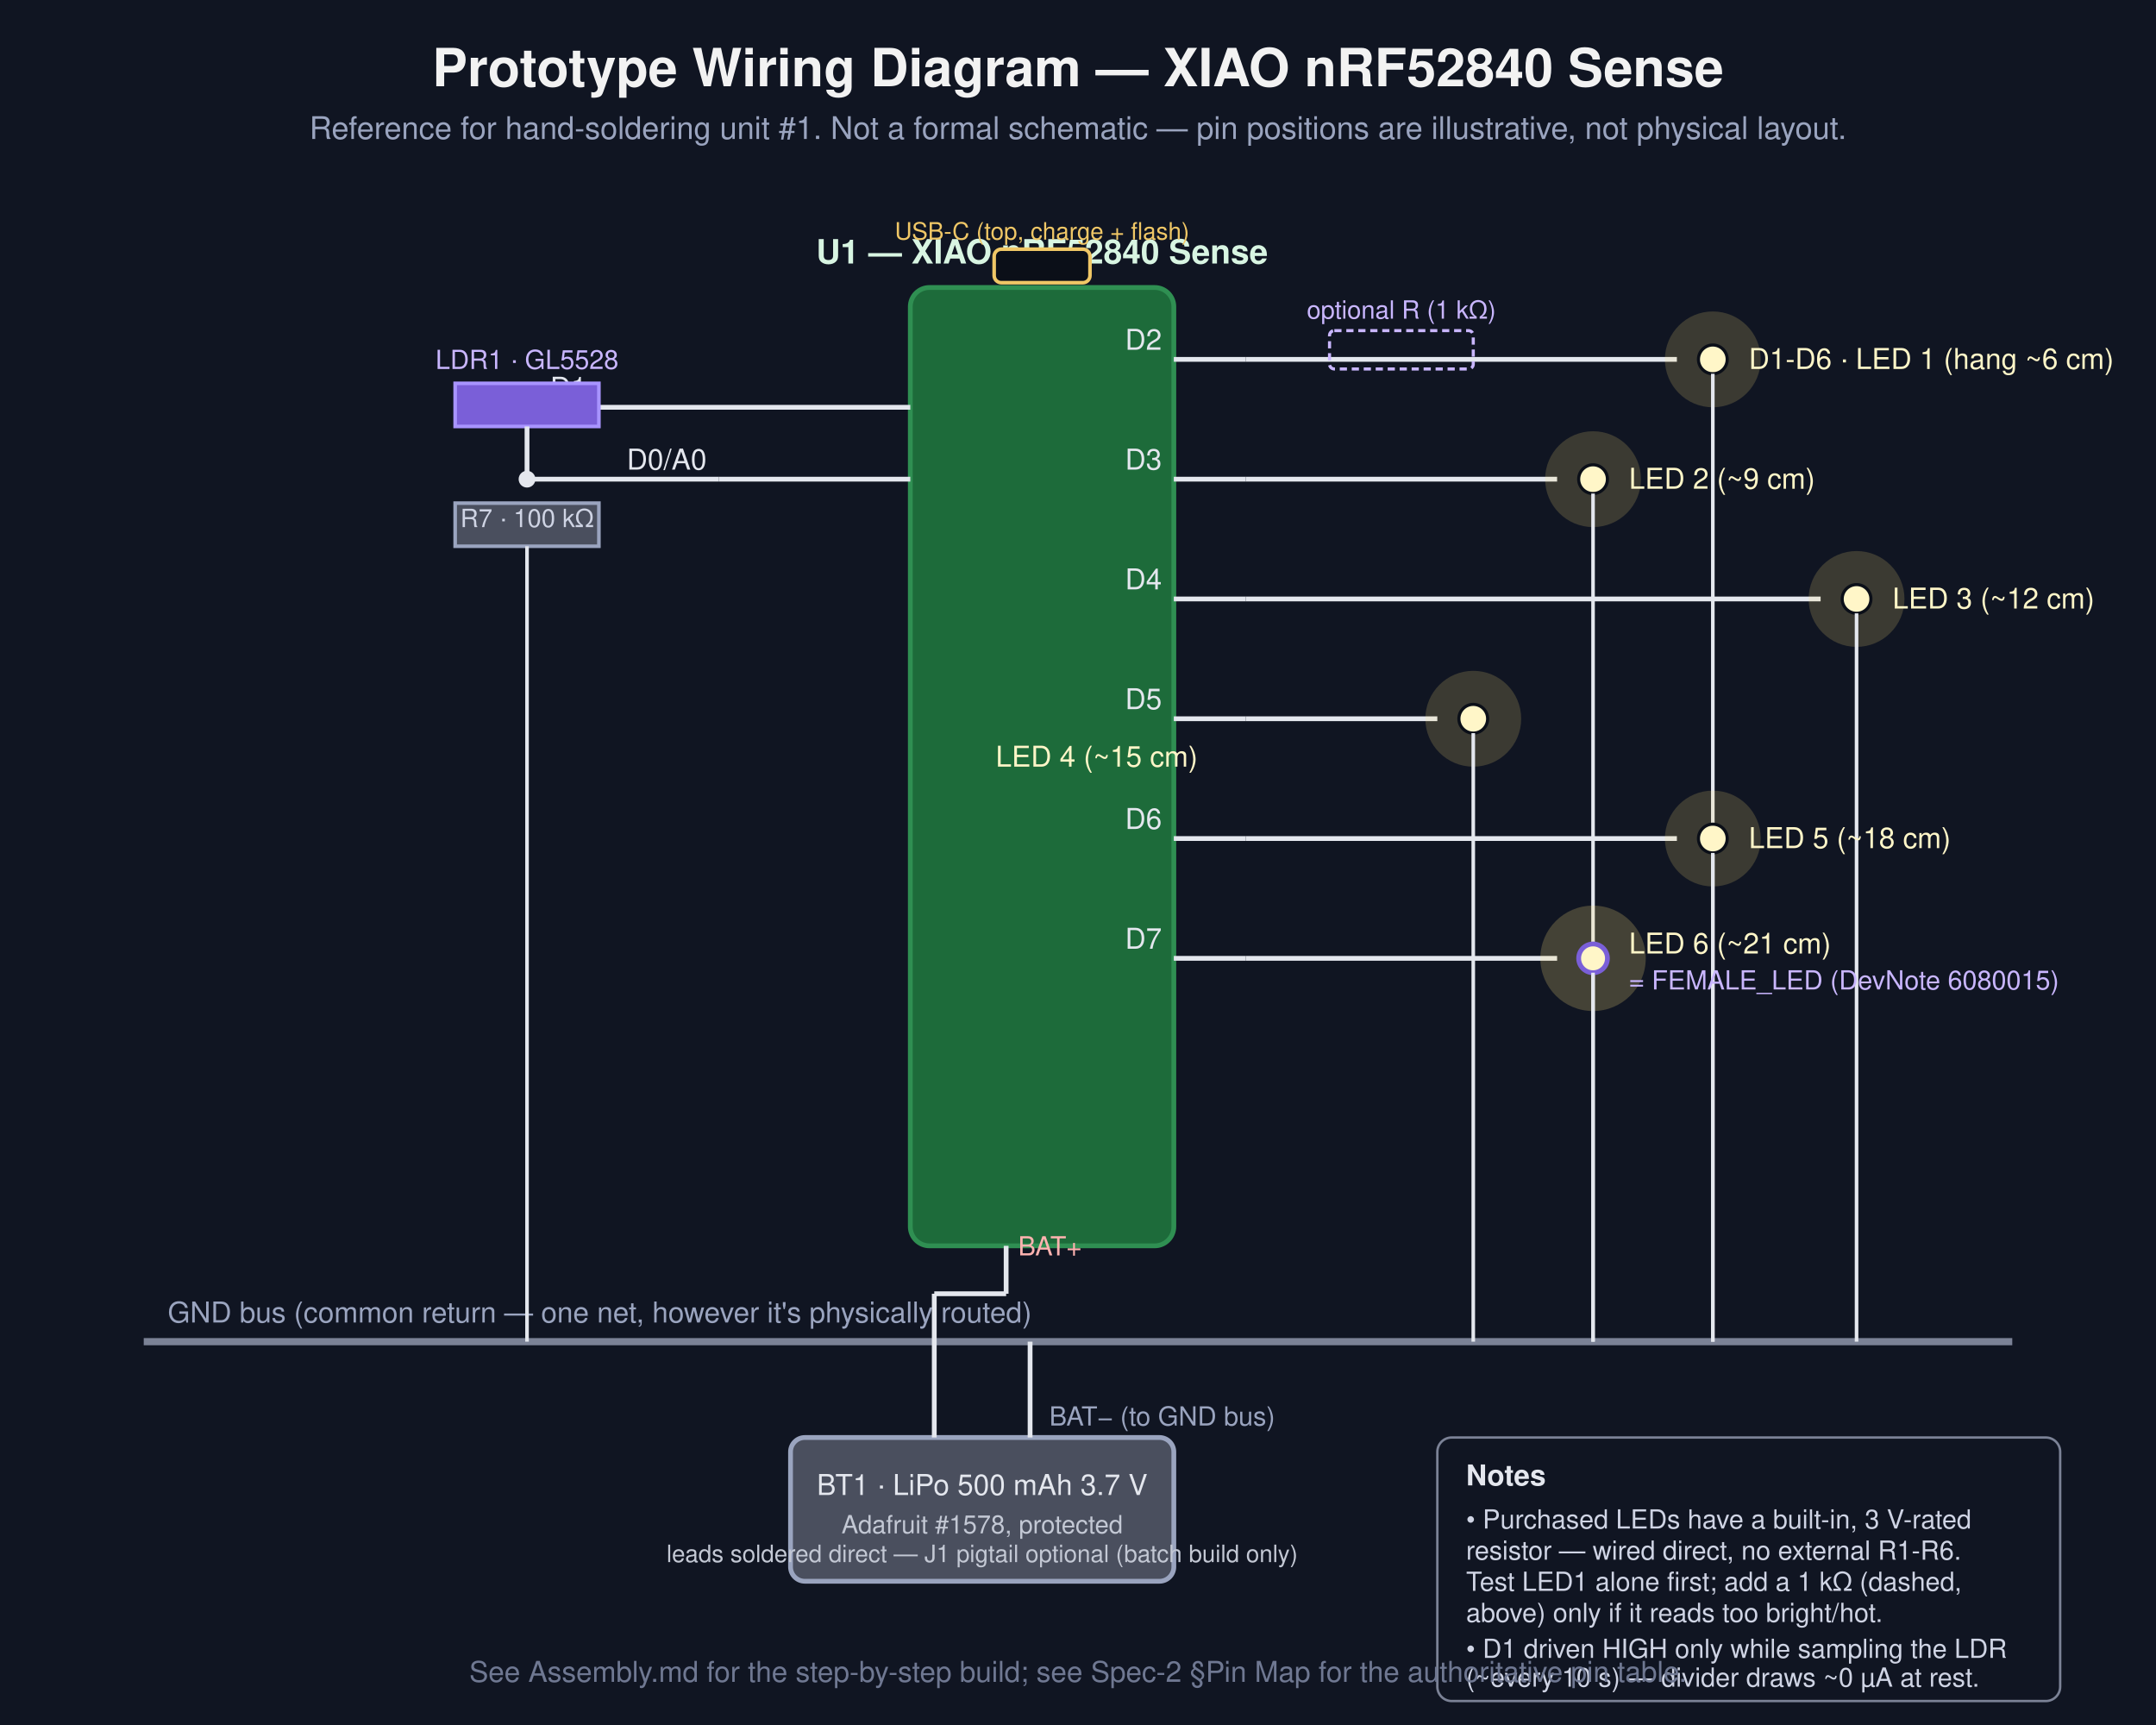
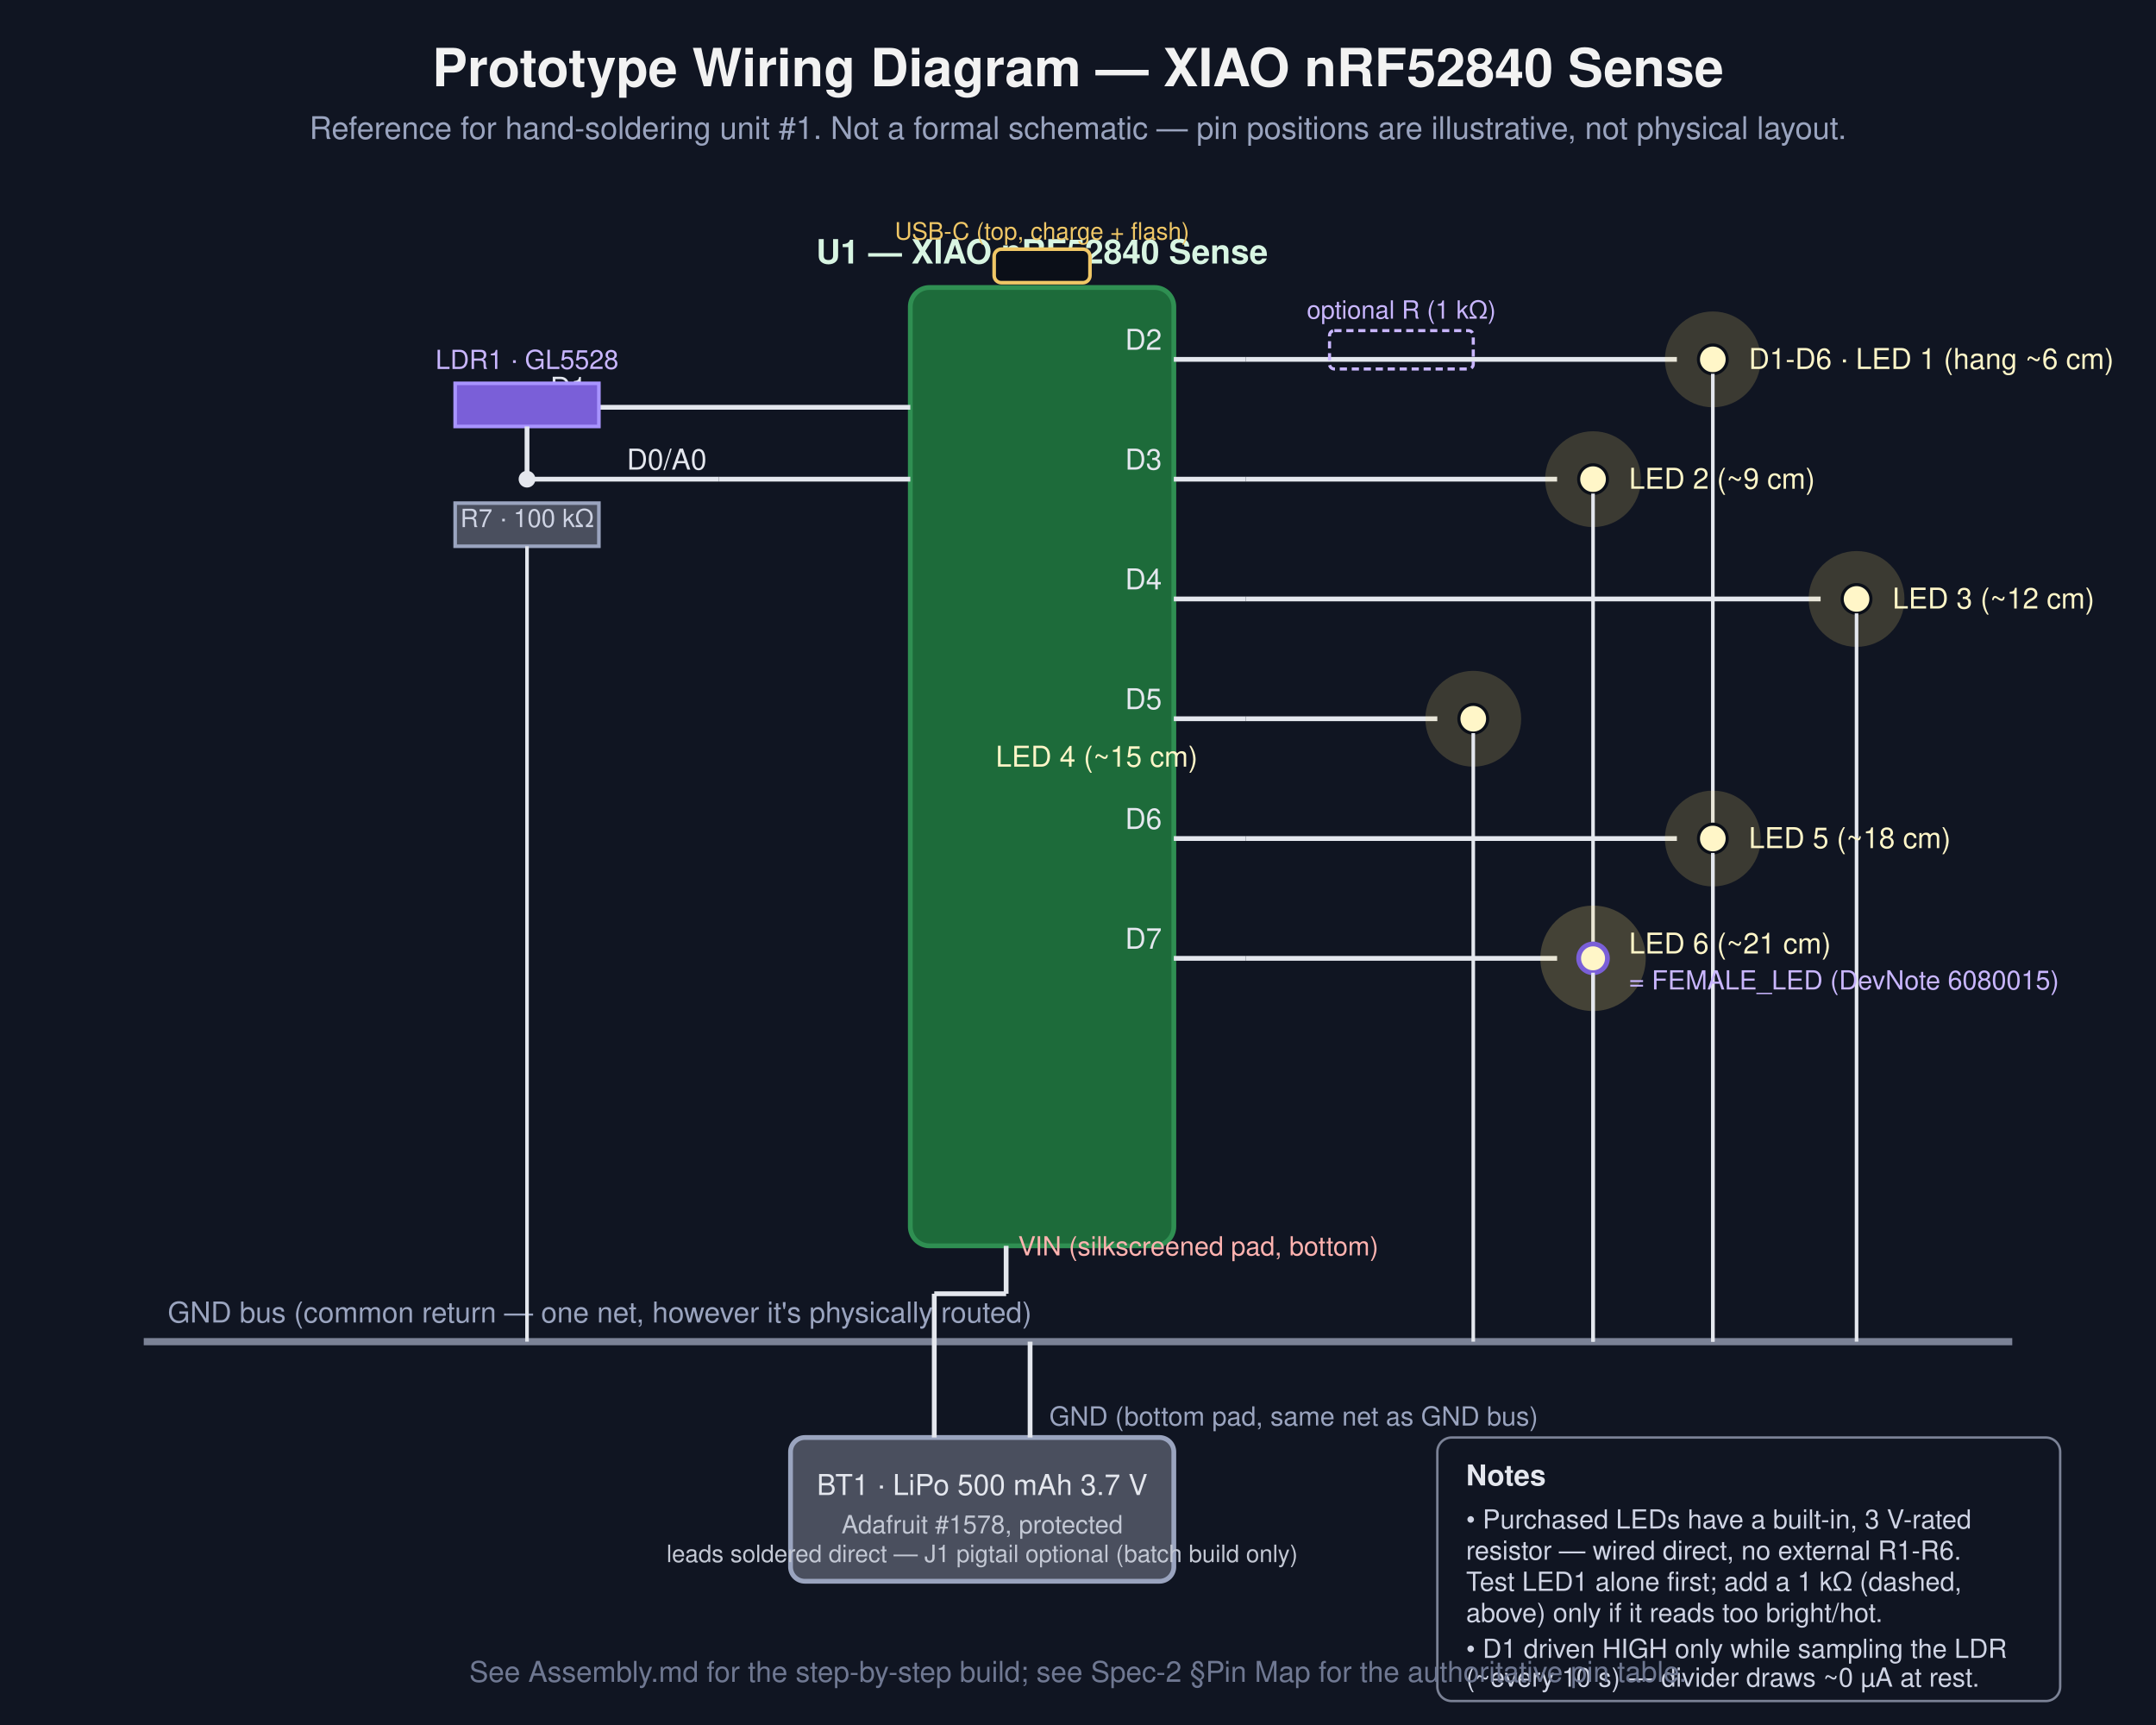
<svg xmlns="http://www.w3.org/2000/svg" viewBox="0 0 900 720" font-family="Helvetica, Arial, sans-serif">
  <rect x="0" y="0" width="900" height="720" fill="#101522" />
  <text x="450" y="36" fill="#f2f2f2" font-size="22" font-weight="bold" text-anchor="middle">Prototype Wiring Diagram — XIAO nRF52840 Sense</text>
  <text x="450" y="58" fill="#9aa4bf" font-size="13" text-anchor="middle">Reference for hand-soldering unit #1. Not a formal schematic — pin positions are illustrative, not physical layout.</text>
  <line x1="60" y1="560" x2="840" y2="560" stroke="#7b8296" stroke-width="3" />
  <text x="70" y="552" fill="#9aa4bf" font-size="12">GND bus (common return — one net, however it's physically routed)</text>
  <rect x="380" y="120" width="110" height="400" rx="8" fill="#1d6b3a" stroke="#2f8f52" stroke-width="2" />
  <text x="435" y="110" fill="#d8f5e2" font-size="14" font-weight="bold" text-anchor="middle">U1 — XIAO nRF52840 Sense</text>
  <rect x="415" y="104" width="40" height="14" rx="3" fill="#0b0f18" stroke="#f0c766" stroke-width="1.5" />
  <text x="435" y="100" fill="#f0c766" font-size="10" text-anchor="middle">USB-C (top, charge + flash)</text>
  <g font-size="12" fill="#e4e7ee">
    <g id="pinrows">
      <line x1="490" y1="150" x2="520" y2="150" stroke="#e4e7ee" stroke-width="2" />
      <text x="485" y="146" text-anchor="end">D2</text>
      <line x1="490" y1="200" x2="520" y2="200" stroke="#e4e7ee" stroke-width="2" />
      <text x="485" y="196" text-anchor="end">D3</text>
      <line x1="490" y1="250" x2="520" y2="250" stroke="#e4e7ee" stroke-width="2" />
      <text x="485" y="246" text-anchor="end">D4</text>
      <line x1="490" y1="300" x2="520" y2="300" stroke="#e4e7ee" stroke-width="2" />
      <text x="485" y="296" text-anchor="end">D5</text>
      <line x1="490" y1="350" x2="520" y2="350" stroke="#e4e7ee" stroke-width="2" />
      <text x="485" y="346" text-anchor="end">D6</text>
      <line x1="490" y1="400" x2="520" y2="400" stroke="#e4e7ee" stroke-width="2" />
      <text x="485" y="396" text-anchor="end">D7</text>
    </g>
  </g>
  <g>
    <line x1="520" y1="150" x2="700" y2="150" stroke="#e4e7ee" stroke-width="2" />
    <circle cx="715" cy="150" r="20" fill="#ffe27a" opacity="0.18" />
    <circle cx="715" cy="150" r="6" fill="#fff6c8" stroke="#0b0f18" stroke-width="1.3" />
    <line x1="715" y1="156" x2="715" y2="560" stroke="#e4e7ee" stroke-width="1.5" />
    <text x="730" y="154" fill="#fff6c8" font-size="12">D1-D6 · LED 1 (hang ~6 cm)</text>
    <line x1="520" y1="200" x2="650" y2="200" stroke="#e4e7ee" stroke-width="2" />
    <circle cx="665" cy="200" r="20" fill="#ffe27a" opacity="0.18" />
    <circle cx="665" cy="200" r="6" fill="#fff6c8" stroke="#0b0f18" stroke-width="1.3" />
    <line x1="665" y1="206" x2="665" y2="560" stroke="#e4e7ee" stroke-width="1.5" />
    <text x="680" y="204" fill="#fff6c8" font-size="12">LED 2 (~9 cm)</text>
    <line x1="520" y1="250" x2="760" y2="250" stroke="#e4e7ee" stroke-width="2" />
    <circle cx="775" cy="250" r="20" fill="#ffe27a" opacity="0.18" />
    <circle cx="775" cy="250" r="6" fill="#fff6c8" stroke="#0b0f18" stroke-width="1.3" />
    <line x1="775" y1="256" x2="775" y2="560" stroke="#e4e7ee" stroke-width="1.5" />
    <text x="790" y="254" fill="#fff6c8" font-size="12">LED 3 (~12 cm)</text>
    <line x1="520" y1="300" x2="600" y2="300" stroke="#e4e7ee" stroke-width="2" />
    <circle cx="615" cy="300" r="20" fill="#ffe27a" opacity="0.18" />
    <circle cx="615" cy="300" r="6" fill="#fff6c8" stroke="#0b0f18" stroke-width="1.3" />
    <line x1="615" y1="306" x2="615" y2="560" stroke="#e4e7ee" stroke-width="1.5" />
    <text x="500" y="320" fill="#fff6c8" font-size="12" text-anchor="end">LED 4 (~15 cm)</text>
    <line x1="520" y1="350" x2="700" y2="350" stroke="#e4e7ee" stroke-width="2" />
    <circle cx="715" cy="350" r="20" fill="#ffe27a" opacity="0.18" />
    <circle cx="715" cy="350" r="6" fill="#fff6c8" stroke="#0b0f18" stroke-width="1.3" />
    <line x1="715" y1="356" x2="715" y2="560" stroke="#e4e7ee" stroke-width="1.5" />
    <text x="730" y="354" fill="#fff6c8" font-size="12">LED 5 (~18 cm)</text>
    <line x1="520" y1="400" x2="650" y2="400" stroke="#e4e7ee" stroke-width="2" />
    <circle cx="665" cy="400" r="22" fill="#ffe27a" opacity="0.22" />
    <circle cx="665" cy="400" r="6" fill="#fff6c8" stroke="#7a5fd8" stroke-width="2" />
    <line x1="665" y1="406" x2="665" y2="560" stroke="#e4e7ee" stroke-width="1.5" />
    <text x="680" y="398" fill="#fff6c8" font-size="12">LED 6 (~21 cm)</text>
    <text x="680" y="413" fill="#c9b6ff" font-size="11">= FEMALE_LED (DevNote 6080015)</text>
  </g>
  <rect x="555" y="138" width="60" height="16" rx="2" fill="none" stroke="#c9b6ff" stroke-width="1.3" stroke-dasharray="3 2" />
  <text x="585" y="133" fill="#c9b6ff" font-size="10.5" text-anchor="middle">optional R (1 kΩ)</text>
  <line x1="380" y1="200" x2="300" y2="200" stroke="#e4e7ee" stroke-width="2" />
  <text x="295" y="196" fill="#e4e7ee" font-size="12" text-anchor="end">D0/A0</text>
  <line x1="380" y1="170" x2="250" y2="170" stroke="#e4e7ee" stroke-width="2" />
  <text x="245" y="166" fill="#e4e7ee" font-size="12" text-anchor="end">D1</text>
  <rect x="190" y="160" width="60" height="18" fill="#7a5fd8" stroke="#a894ff" stroke-width="1.5" />
  <text x="220" y="154" fill="#c9b6ff" font-size="11" text-anchor="middle">LDR1 · GL5528</text>
  <line x1="220" y1="178" x2="220" y2="200" stroke="#e4e7ee" stroke-width="2" />
  <line x1="220" y1="200" x2="300" y2="200" stroke="#e4e7ee" stroke-width="2" />
  <circle cx="220" cy="200" r="3.5" fill="#e4e7ee" />
  <rect x="190" y="210" width="60" height="18" fill="#4a4f5e" stroke="#9aa4bf" stroke-width="1.5" />
  <text x="220" y="207" fill="#cfd4e4" font-size="10.5" text-anchor="middle" dy="13">R7 · 100 kΩ</text>
  <line x1="220" y1="228" x2="220" y2="560" stroke="#e4e7ee" stroke-width="1.5" />
  <rect x="330" y="600" width="160" height="60" rx="6" fill="#4a4f5e" stroke="#9aa4bf" stroke-width="2" />
  <text x="410" y="624" fill="#e4e7ee" font-size="12" text-anchor="middle">BT1 · LiPo 500 mAh 3.7 V</text>
  <text x="410" y="640" fill="#c3c8d4" font-size="10.5" text-anchor="middle">Adafruit #1578, protected</text>
  <text x="410" y="652" fill="#c3c8d4" font-size="10" text-anchor="middle">leads soldered direct — J1 pigtail optional (batch build only)</text>
  <line x1="390" y1="600" x2="390" y2="540" stroke="#e4e7ee" stroke-width="2" />
  <line x1="390" y1="540" x2="420" y2="540" stroke="#e4e7ee" stroke-width="2" />
  <line x1="420" y1="540" x2="420" y2="520" stroke="#e4e7ee" stroke-width="2" />
-   <text x="425" y="524" fill="#ffb3b0" font-size="11">BAT+</text>
+   <text x="425" y="524" fill="#ffb3b0" font-size="11">VIN (silkscreened pad, bottom)</text>
  <line x1="430" y1="600" x2="430" y2="560" stroke="#e4e7ee" stroke-width="2" />
-   <text x="438" y="595" fill="#9aa4bf" font-size="11">BAT− (to GND bus)</text>
+   <text x="438" y="595" fill="#9aa4bf" font-size="11">GND (bottom pad, same net as GND bus)</text>
  <g font-size="12" fill="#cfd4e4">
    <rect x="600" y="600" width="260" height="110" rx="6" fill="none" stroke="#7b8296" stroke-width="1" />
    <text x="612" y="620" fill="#e4e7ee" font-weight="bold">Notes</text>
    <text x="612" y="638" font-size="11">• Purchased LEDs have a built-in, 3 V-rated</text>
    <text x="612" y="651" font-size="11">  resistor — wired direct, no external R1-R6.</text>
    <text x="612" y="664" font-size="11">  Test LED1 alone first; add a 1 kΩ (dashed,</text>
    <text x="612" y="677" font-size="11">  above) only if it reads too bright/hot.</text>
    <text x="612" y="692" font-size="11">• D1 driven HIGH only while sampling the LDR</text>
    <text x="612" y="704" font-size="11">  (~every 10 s) — divider draws ~0 µA at rest.</text>
  </g>
  <text x="450" y="702" fill="#6f7892" font-size="12" text-anchor="middle">See Assembly.md for the step-by-step build; see Spec-2 §Pin Map for the authoritative pin table.</text>
</svg>
